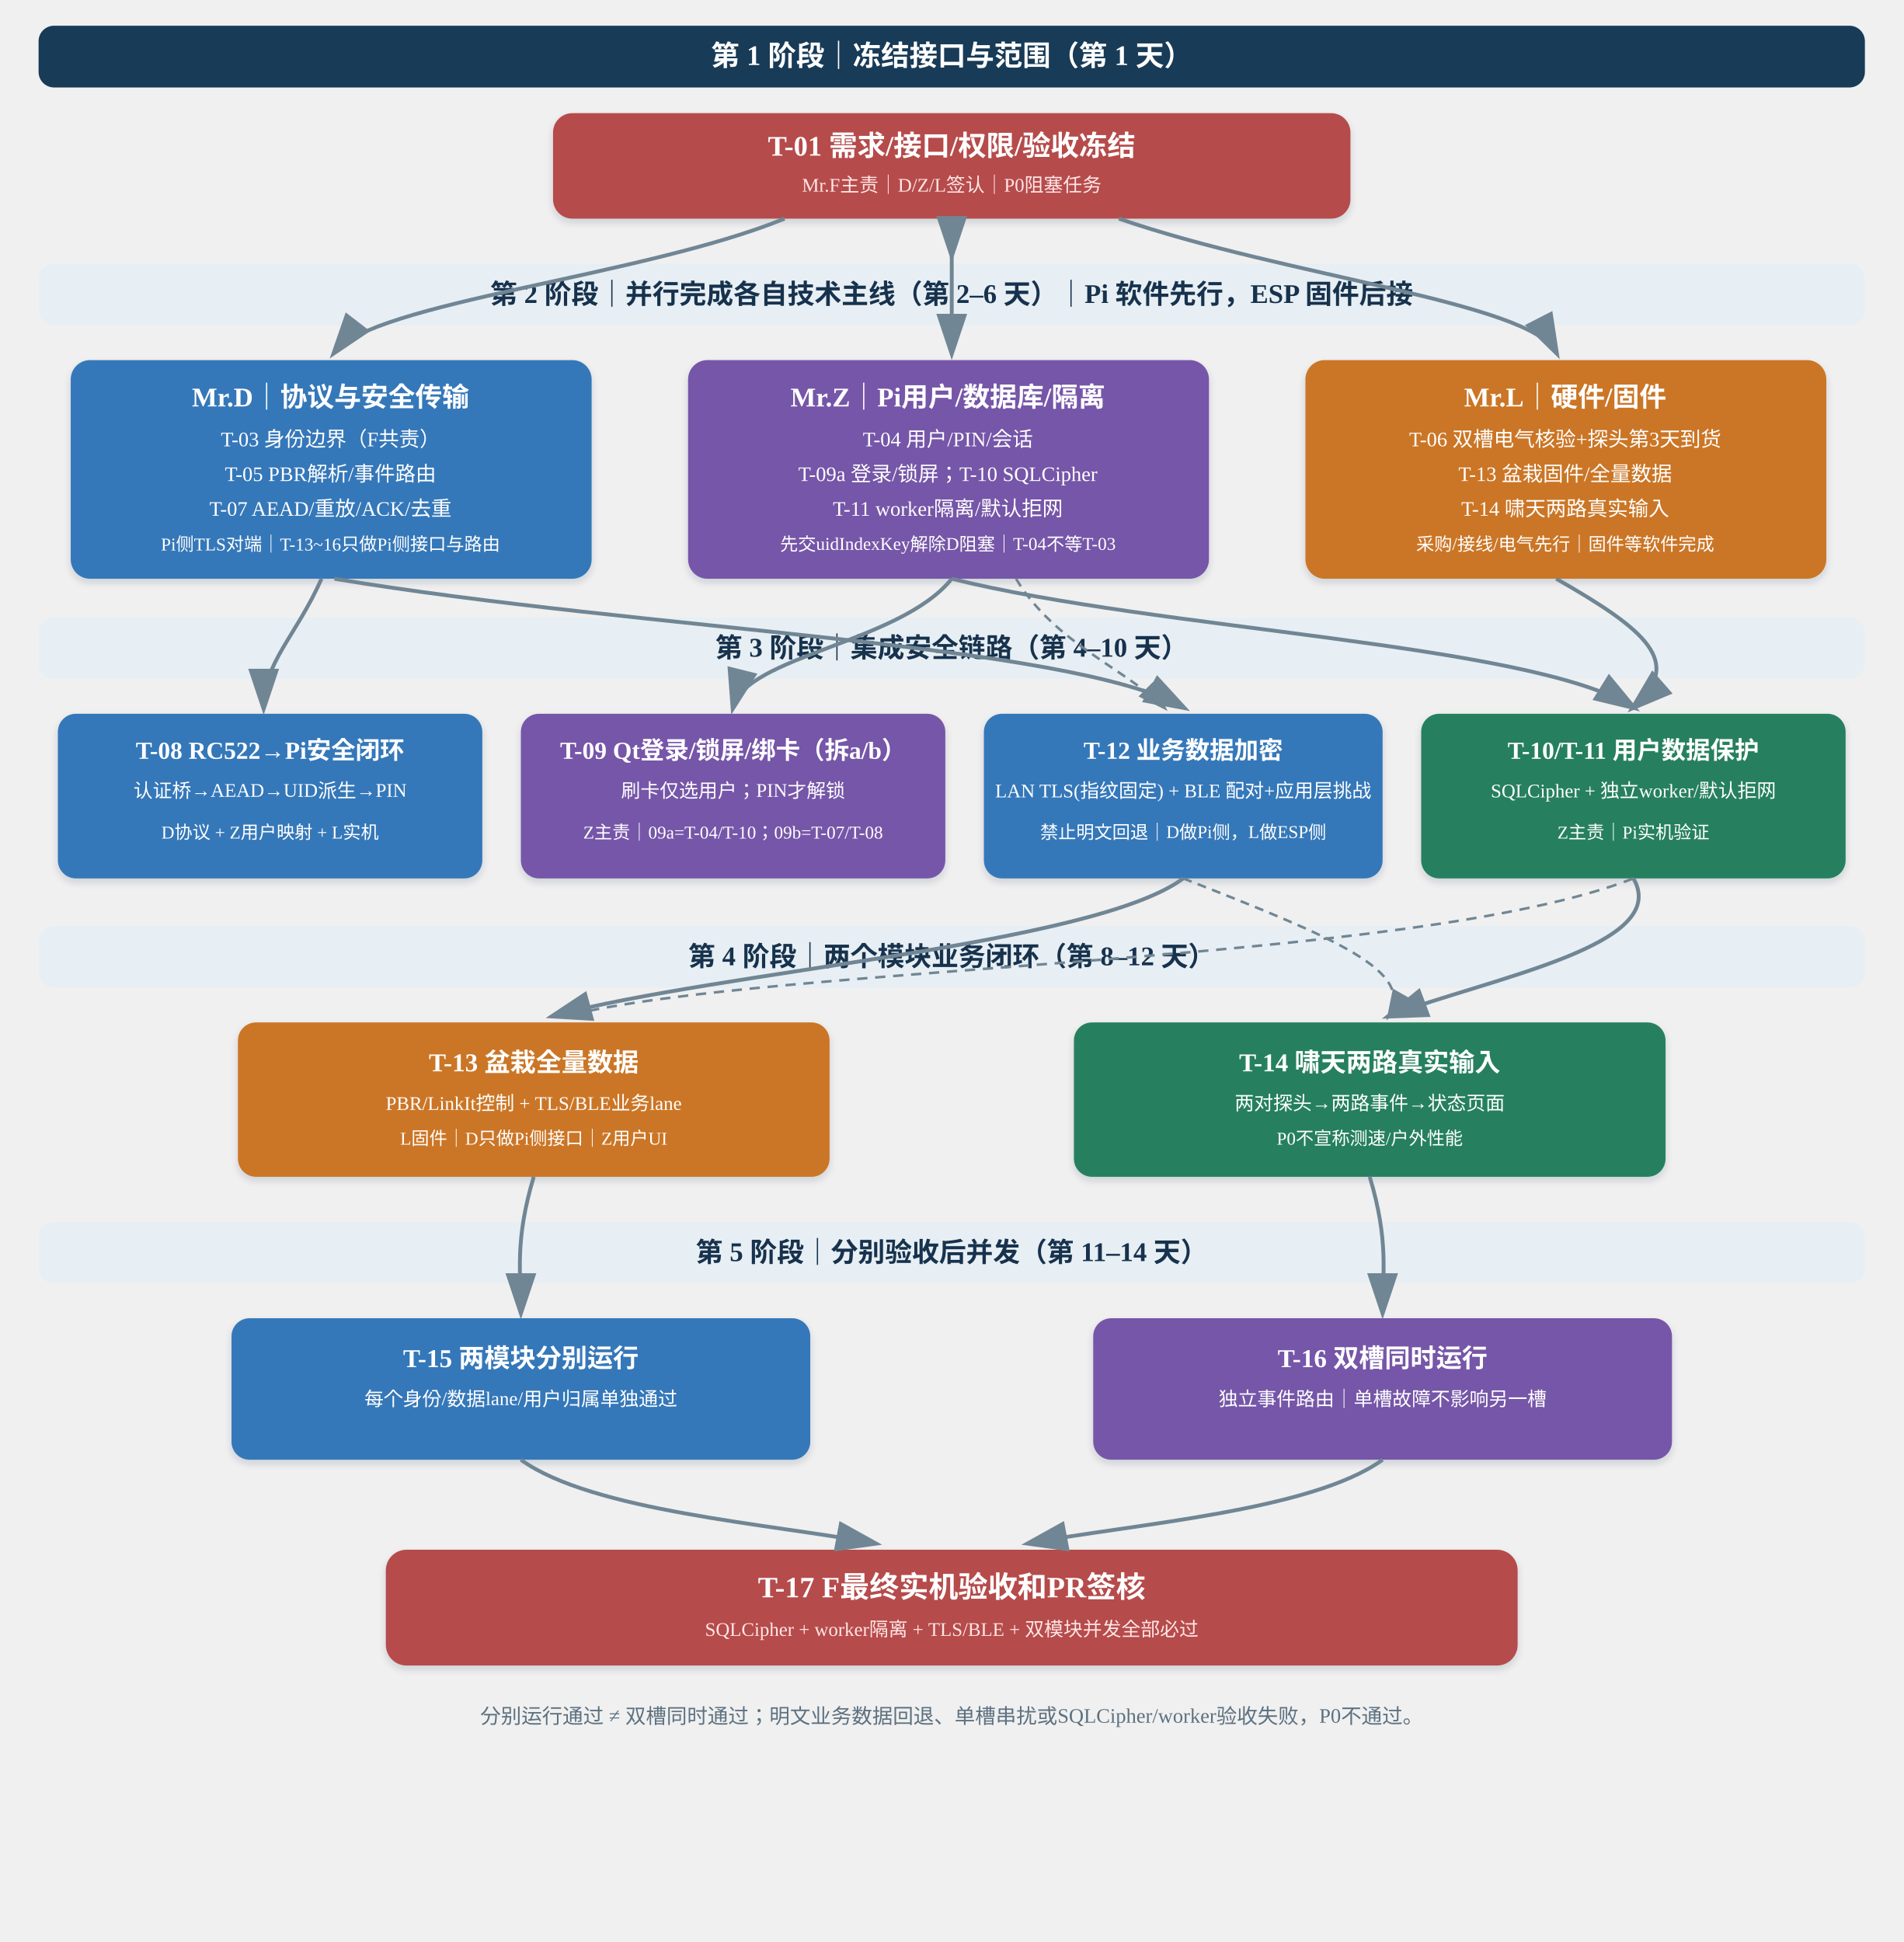
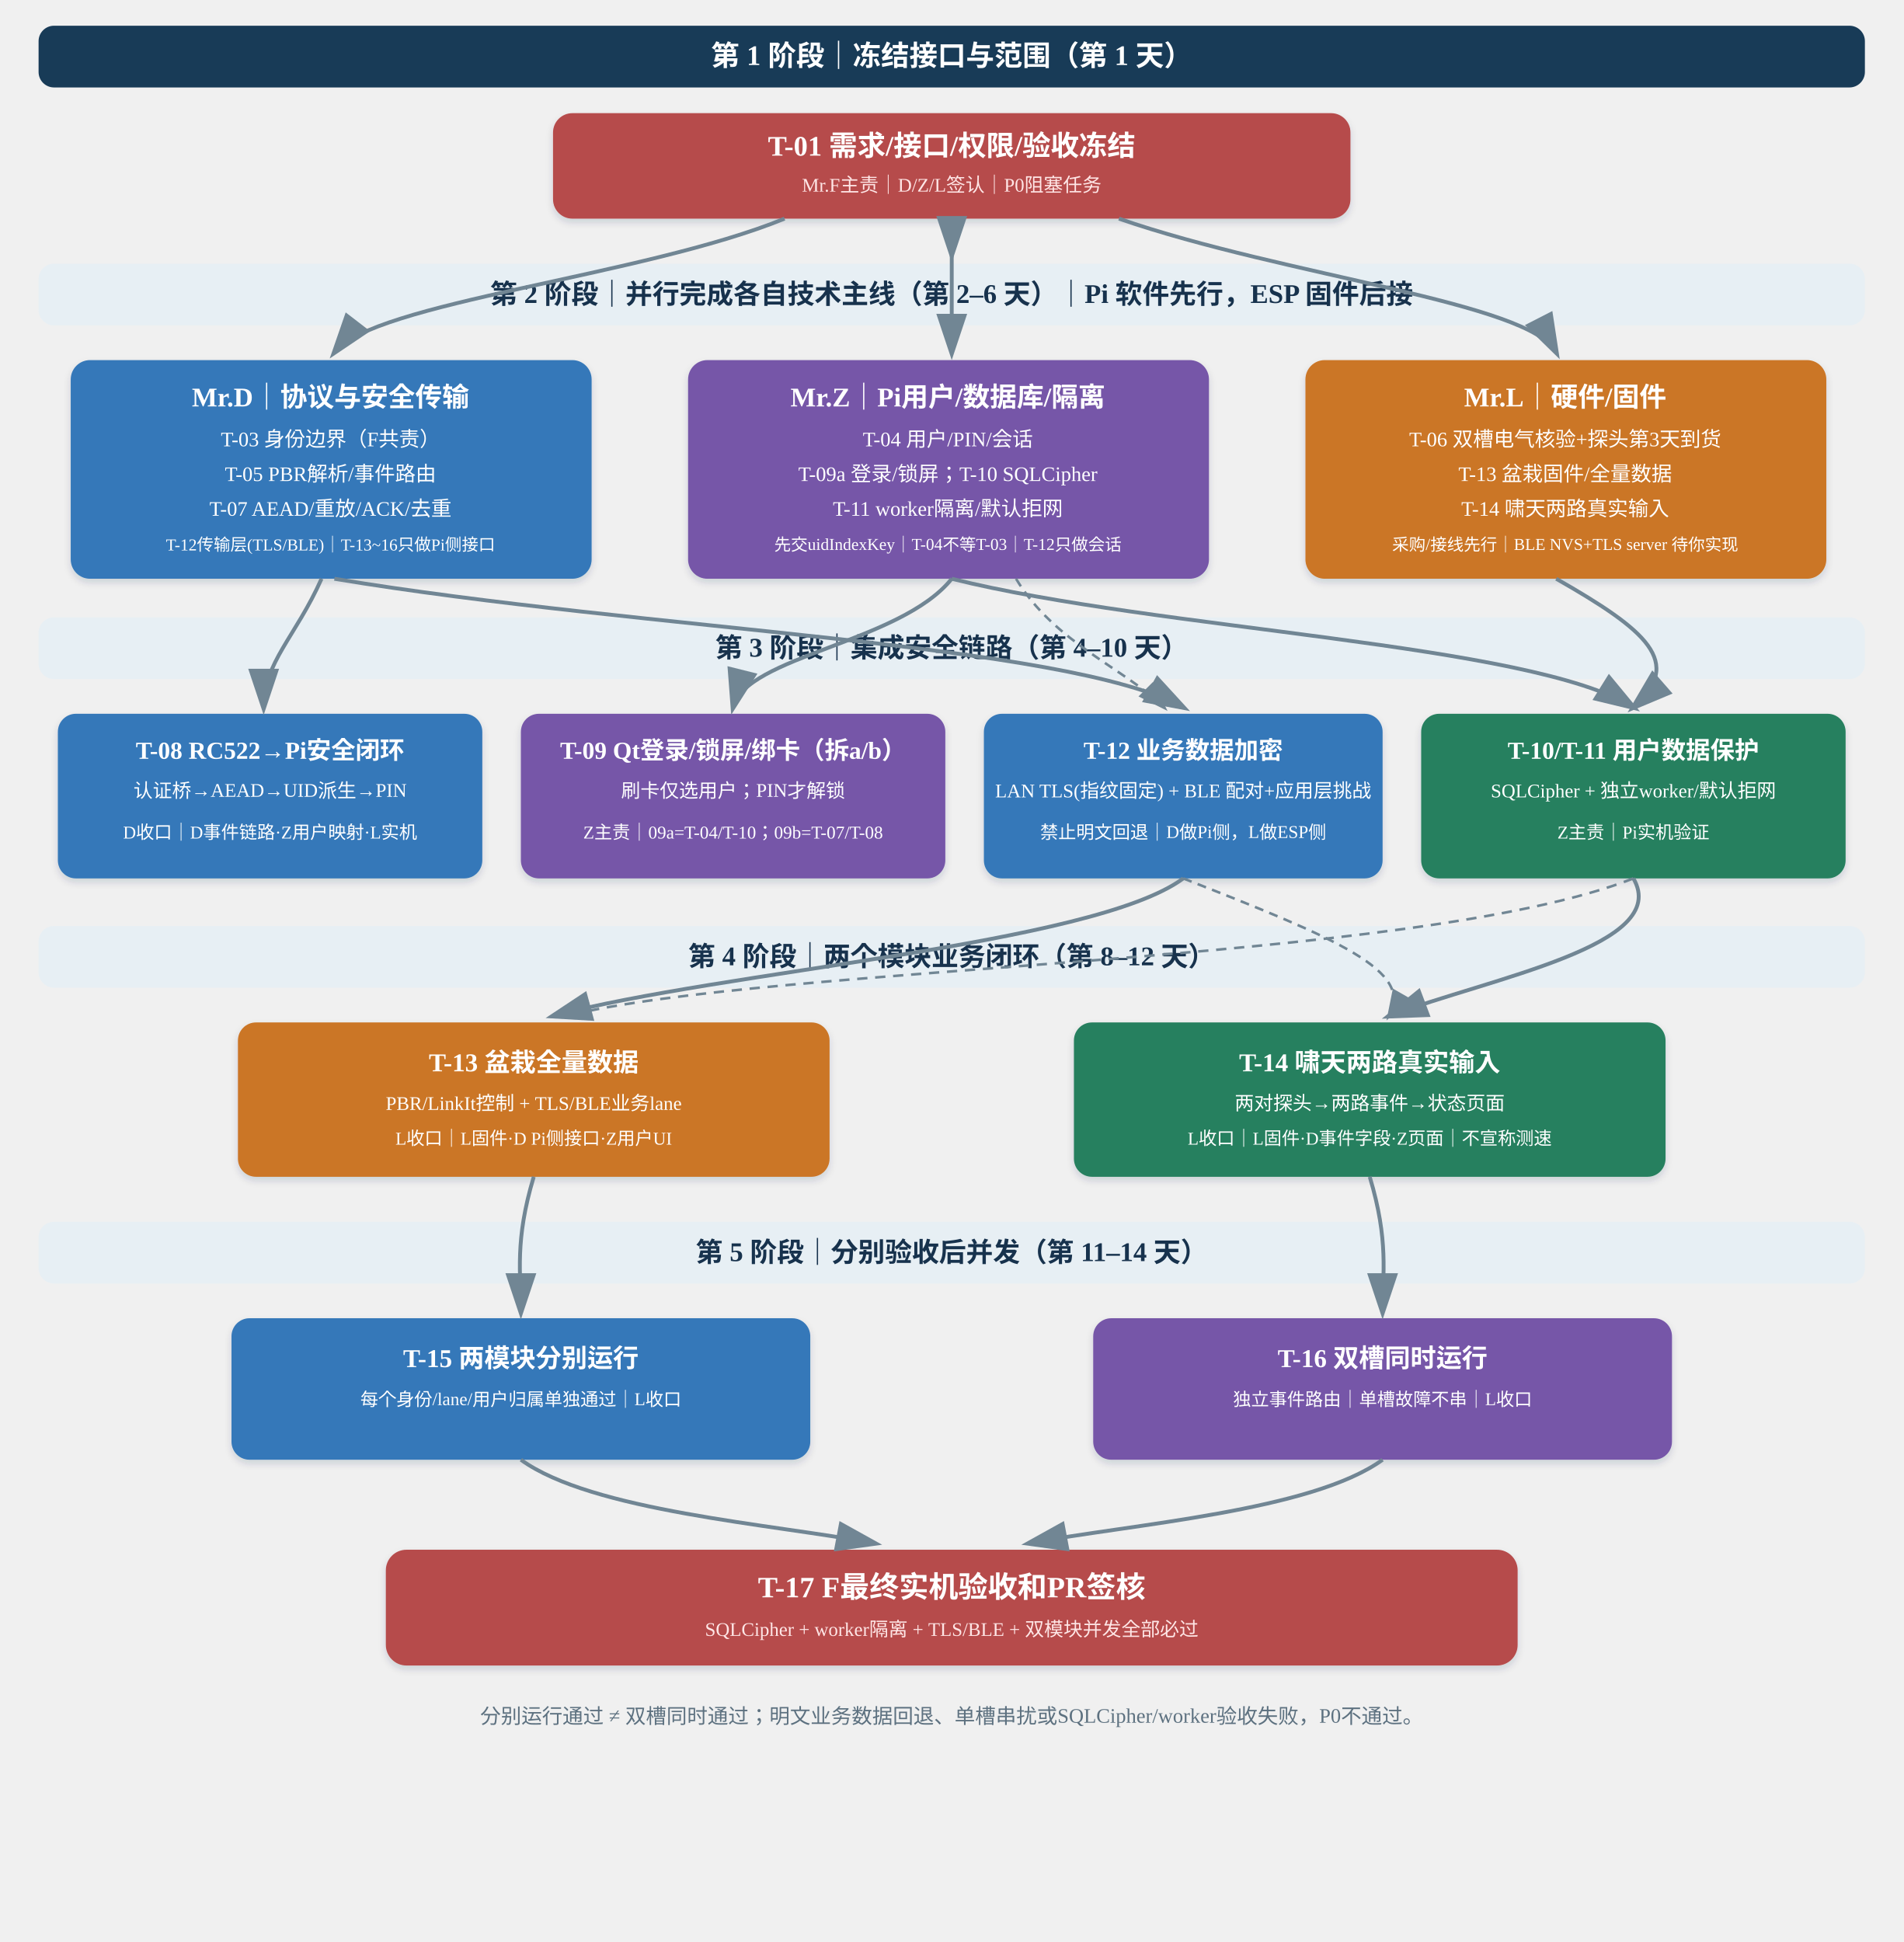
<svg viewBox="0 0 1480 1510" width="1480" height="1510" role="img" aria-label="P0任务依赖关系图">
  <defs>
    <marker id="a" markerWidth="12" markerHeight="12" refX="10" refY="4" orient="auto">
      <path d="M0 0L12 4L0 8Z" fill="#718694" />
    </marker>
    <filter id="s">
      <feDropShadow dx="0" dy="3" stdDeviation="3" flood-color="#17324d" flood-opacity=".16" />
    </filter>
  </defs>
  <rect x="30" y="20" width="1420" height="48" rx="12" fill="#183b57" />
  <text x="740" y="51" text-anchor="middle" font-size="22" font-weight="700" fill="white">第 1 阶段｜冻结接口与范围（第 1 天）</text>
  <rect x="430" y="88" width="620" height="82" rx="15" fill="#b64b4b" filter="url(#s)" />
  <text x="740" y="121" text-anchor="middle" fill="white" font-size="22" font-weight="700">T-01 需求/接口/权限/验收冻结</text>
  <text x="740" y="149" text-anchor="middle" fill="#ffe6e6" font-size="15">Mr.F主责｜D/Z/L签认｜P0阻塞任务</text>
  <path d="M740 170V198" stroke="#718694" stroke-width="3" marker-end="url(#a)" />
  <rect x="30" y="205" width="1420" height="48" rx="12" fill="#e7eff4" />
  <text x="740" y="236" text-anchor="middle" fill="#17324d" font-size="21" font-weight="700">第 2 阶段｜并行完成各自技术主线（第 2–6 天）｜Pi 软件先行，ESP 固件后接</text>
  <g filter="url(#s)">
    <rect x="55" y="280" width="405" height="170" rx="15" fill="#3478b9" />
    <rect x="535" y="280" width="405" height="170" rx="15" fill="#7656a8" />
    <rect x="1015" y="280" width="405" height="170" rx="15" fill="#cb7627" />
  </g>
  <g text-anchor="middle" fill="white">
    <text x="257" y="316" font-size="21" font-weight="700">Mr.D｜协议与安全传输</text>
    <text x="257" y="347" font-size="16">T-03 身份边界（F共责）</text>
    <text x="257" y="374" font-size="16">T-05 PBR解析/事件路由</text>
    <text x="257" y="401" font-size="16">T-07 AEAD/重放/ACK/去重</text>
-     <text x="257" y="428" font-size="14">Pi侧TLS对端｜T-13~16只做Pi侧接口与路由</text>
+     <text x="257" y="428" font-size="13">T-12传输层(TLS/BLE)｜T-13~16只做Pi侧接口</text>
    <text x="737" y="316" font-size="21" font-weight="700">Mr.Z｜Pi用户/数据库/隔离</text>
    <text x="737" y="347" font-size="16">T-04 用户/PIN/会话</text>
    <text x="737" y="374" font-size="16">T-09a 登录/锁屏；T-10 SQLCipher</text>
    <text x="737" y="401" font-size="16">T-11 worker隔离/默认拒网</text>
-     <text x="737" y="428" font-size="14">先交uidIndexKey解除D阻塞｜T-04不等T-03</text>
+     <text x="737" y="428" font-size="13">先交uidIndexKey｜T-04不等T-03｜T-12只做会话</text>
    <text x="1217" y="316" font-size="21" font-weight="700">Mr.L｜硬件/固件</text>
    <text x="1217" y="347" font-size="16">T-06 双槽电气核验+探头第3天到货</text>
    <text x="1217" y="374" font-size="16">T-13 盆栽固件/全量数据</text>
    <text x="1217" y="401" font-size="16">T-14 啸天两路真实输入</text>
-     <text x="1217" y="428" font-size="14">采购/接线/电气先行｜固件等软件完成</text>
+     <text x="1217" y="428" font-size="13">采购/接线先行｜BLE NVS+TLS server 待你实现</text>
  </g>
  <path d="M610 170C500 215 290 235 260 274" fill="none" stroke="#718694" stroke-width="3" marker-end="url(#a)" />
  <path d="M740 170V274" stroke="#718694" stroke-width="3" marker-end="url(#a)" />
  <path d="M870 170C1000 215 1190 235 1210 274" fill="none" stroke="#718694" stroke-width="3" marker-end="url(#a)" />
  <rect x="30" y="480" width="1420" height="48" rx="12" fill="#e7eff4" />
  <text x="740" y="511" text-anchor="middle" fill="#17324d" font-size="21" font-weight="700">第 3 阶段｜集成安全链路（第 4–10 天）</text>
  <g filter="url(#s)">
    <rect x="45" y="555" width="330" height="128" rx="14" fill="#3478b9" />
    <rect x="405" y="555" width="330" height="128" rx="14" fill="#7656a8" />
    <rect x="765" y="555" width="310" height="128" rx="14" fill="#3478b9" />
    <rect x="1105" y="555" width="330" height="128" rx="14" fill="#27805e" />
  </g>
  <g text-anchor="middle" fill="white">
    <text x="210" y="590" font-size="19" font-weight="700">T-08 RC522→Pi安全闭环</text>
    <text x="210" y="620" font-size="15">认证桥→AEAD→UID派生→PIN</text>
-     <text x="210" y="652" font-size="14">D协议 + Z用户映射 + L实机</text>
+     <text x="210" y="652" font-size="14">D收口｜D事件链路·Z用户映射·L实机</text>
    <text x="570" y="590" font-size="19" font-weight="700">T-09 Qt登录/锁屏/绑卡（拆a/b）</text>
    <text x="570" y="620" font-size="15">刷卡仅选用户；PIN才解锁</text>
    <text x="570" y="652" font-size="14">Z主责｜09a=T-04/T-10；09b=T-07/T-08</text>
    <text x="920" y="590" font-size="19" font-weight="700">T-12 业务数据加密</text>
    <text x="920" y="620" font-size="15">LAN TLS(指纹固定) + BLE 配对+应用层挑战</text>
    <text x="920" y="652" font-size="14">禁止明文回退｜D做Pi侧，L做ESP侧</text>
    <text x="1270" y="590" font-size="19" font-weight="700">T-10/T-11 用户数据保护</text>
    <text x="1270" y="620" font-size="15">SQLCipher + 独立worker/默认拒网</text>
    <text x="1270" y="652" font-size="14">Z主责｜Pi实机验证</text>
  </g>
  <path d="M250 450C230 495 205 515 205 550" fill="none" stroke="#718694" stroke-width="3" marker-end="url(#a)" />
  <path d="M740 450C700 500 580 510 570 550" fill="none" stroke="#718694" stroke-width="3" marker-end="url(#a)" />
  <path d="M790 450C820 500 875 520 905 550" fill="none" stroke="#718694" stroke-width="2" stroke-dasharray="7 5" marker-end="url(#a)" />
  <path d="M260 450C500 490 830 500 920 550" fill="none" stroke="#718694" stroke-width="3" marker-end="url(#a)" />
  <path d="M740 450C900 490 1190 500 1270 550" fill="none" stroke="#718694" stroke-width="3" marker-end="url(#a)" />
  <path d="M1210 450C1280 490 1310 515 1270 550" fill="none" stroke="#718694" stroke-width="3" marker-end="url(#a)" />
  <rect x="30" y="720" width="1420" height="48" rx="12" fill="#e7eff4" />
  <text x="740" y="751" text-anchor="middle" fill="#17324d" font-size="21" font-weight="700">第 4 阶段｜两个模块业务闭环（第 8–12 天）</text>
  <g filter="url(#s)">
    <rect x="185" y="795" width="460" height="120" rx="14" fill="#cb7627" />
    <rect x="835" y="795" width="460" height="120" rx="14" fill="#27805e" />
  </g>
  <g text-anchor="middle" fill="white">
    <text x="415" y="833" font-size="20" font-weight="700">T-13 盆栽全量数据</text>
    <text x="415" y="863" font-size="15">PBR/LinkIt控制 + TLS/BLE业务lane</text>
-     <text x="415" y="890" font-size="14">L固件｜D只做Pi侧接口｜Z用户UI</text>
+     <text x="415" y="890" font-size="14">L收口｜L固件·D Pi侧接口·Z用户UI</text>
    <text x="1065" y="833" font-size="20" font-weight="700">T-14 啸天两路真实输入</text>
    <text x="1065" y="863" font-size="15">两对探头→两路事件→状态页面</text>
-     <text x="1065" y="890" font-size="14">P0不宣称测速/户外性能</text>
+     <text x="1065" y="890" font-size="14">L收口｜L固件·D事件字段·Z页面｜不宣称测速</text>
  </g>
  <path d="M920 683C850 735 560 755 430 790" fill="none" stroke="#718694" stroke-width="3" marker-end="url(#a)" />
  <path d="M920 683C1040 730 1100 755 1080 790" fill="none" stroke="#718694" stroke-width="2" stroke-dasharray="7 5" marker-end="url(#a)" />
  <path d="M1270 683C1300 735 1160 760 1080 790" fill="none" stroke="#718694" stroke-width="3" marker-end="url(#a)" />
  <path d="M1270 683C1100 750 600 750 440 790" fill="none" stroke="#718694" stroke-width="2" stroke-dasharray="8 6" marker-end="url(#a)" />
  <rect x="30" y="950" width="1420" height="48" rx="12" fill="#e7eff4" />
  <text x="740" y="981" text-anchor="middle" fill="#17324d" font-size="21" font-weight="700">第 5 阶段｜分别验收后并发（第 11–14 天）</text>
  <g filter="url(#s)">
    <rect x="180" y="1025" width="450" height="110" rx="14" fill="#3478b9" />
    <rect x="850" y="1025" width="450" height="110" rx="14" fill="#7656a8" />
  </g>
  <g text-anchor="middle" fill="white">
    <text x="405" y="1063" font-size="20" font-weight="700">T-15 两模块分别运行</text>
-     <text x="405" y="1093" font-size="15">每个身份/数据lane/用户归属单独通过</text>
+     <text x="405" y="1093" font-size="14">每个身份/lane/用户归属单独通过｜L收口</text>
    <text x="1075" y="1063" font-size="20" font-weight="700">T-16 双槽同时运行</text>
-     <text x="1075" y="1093" font-size="15">独立事件路由｜单槽故障不影响另一槽</text>
+     <text x="1075" y="1093" font-size="14">独立事件路由｜单槽故障不串｜L收口</text>
  </g>
  <path d="M415 915C400 965 405 990 405 1020" fill="none" stroke="#718694" stroke-width="3" marker-end="url(#a)" />
  <path d="M1065 915C1080 965 1075 990 1075 1020" fill="none" stroke="#718694" stroke-width="3" marker-end="url(#a)" />
  <rect x="300" y="1205" width="880" height="90" rx="16" fill="#b64b4b" filter="url(#s)" />
  <text x="740" y="1242" text-anchor="middle" fill="white" font-size="23" font-weight="700">T-17 F最终实机验收和PR签核</text>
  <text x="740" y="1272" text-anchor="middle" fill="#ffe6e6" font-size="15">SQLCipher + worker隔离 + TLS/BLE + 双模块并发全部必过</text>
  <path d="M405 1135C460 1175 600 1185 680 1200" fill="none" stroke="#718694" stroke-width="3" marker-end="url(#a)" />
  <path d="M1075 1135C1020 1175 880 1185 800 1200" fill="none" stroke="#718694" stroke-width="3" marker-end="url(#a)" />
  <text x="740" y="1340" text-anchor="middle" fill="#5d7180" font-size="16">分别运行通过 ≠ 双槽同时通过；明文业务数据回退、单槽串扰或SQLCipher/worker验收失败，P0不通过。</text>
</svg>
